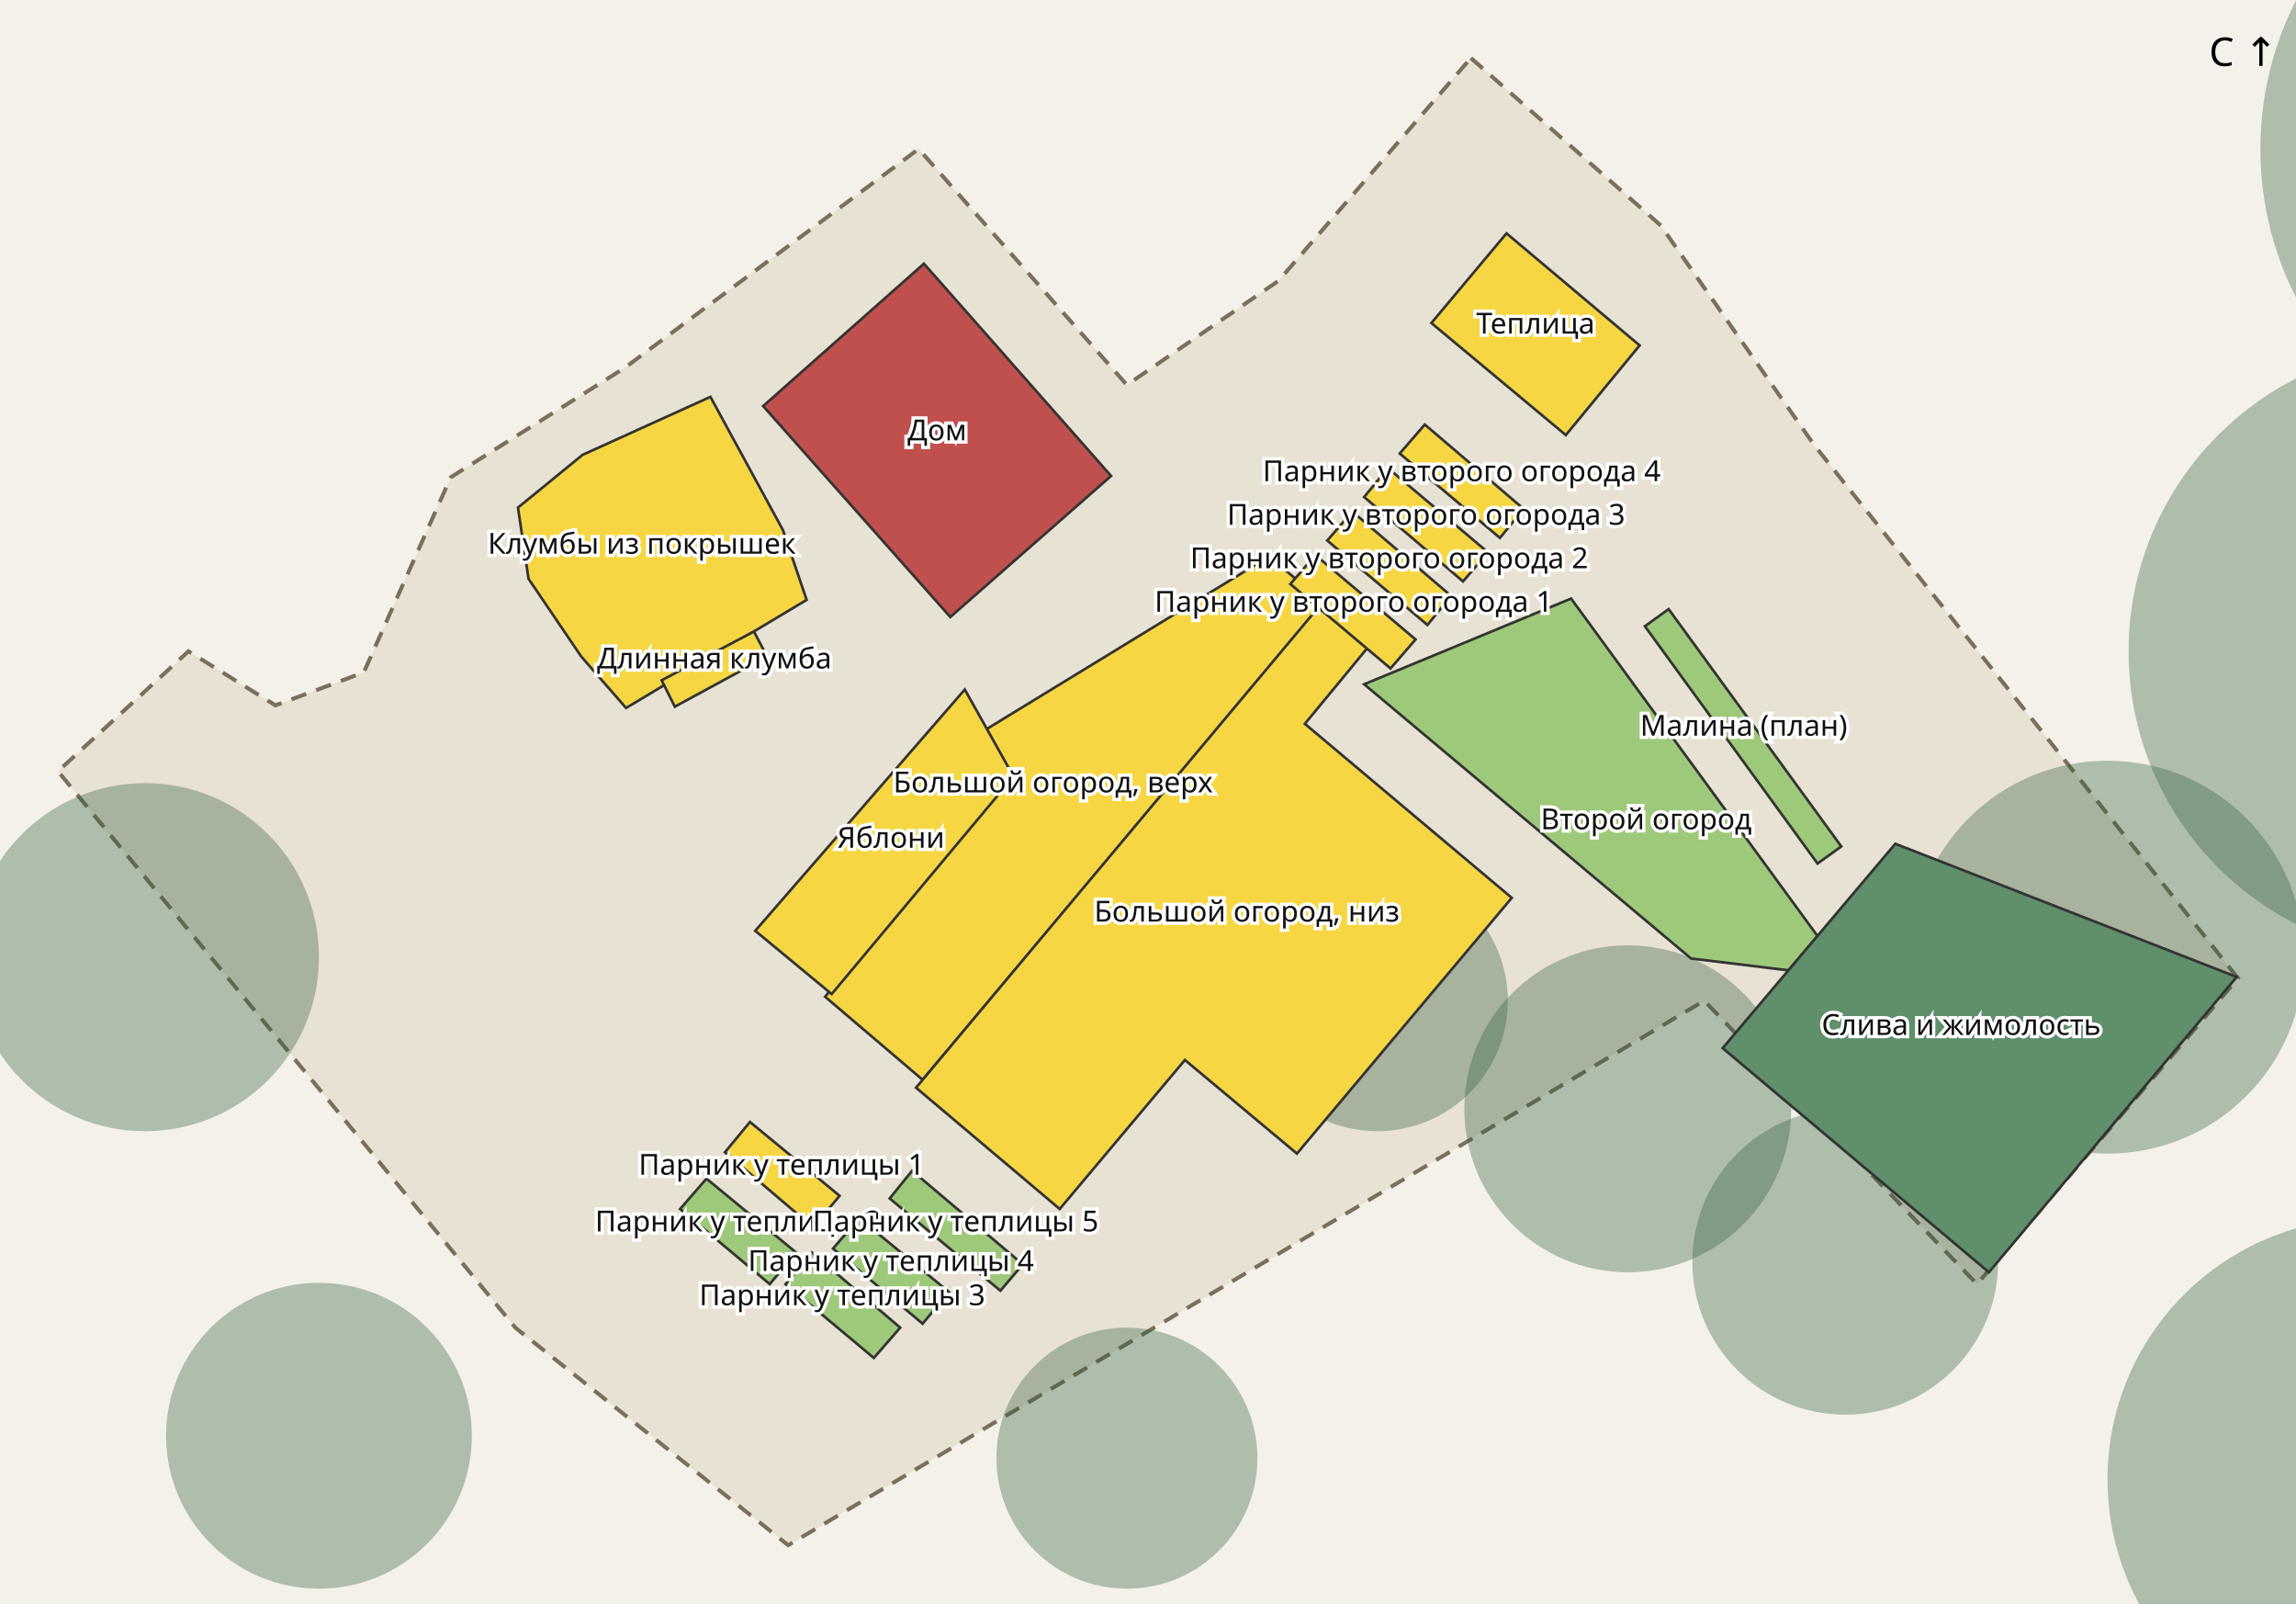
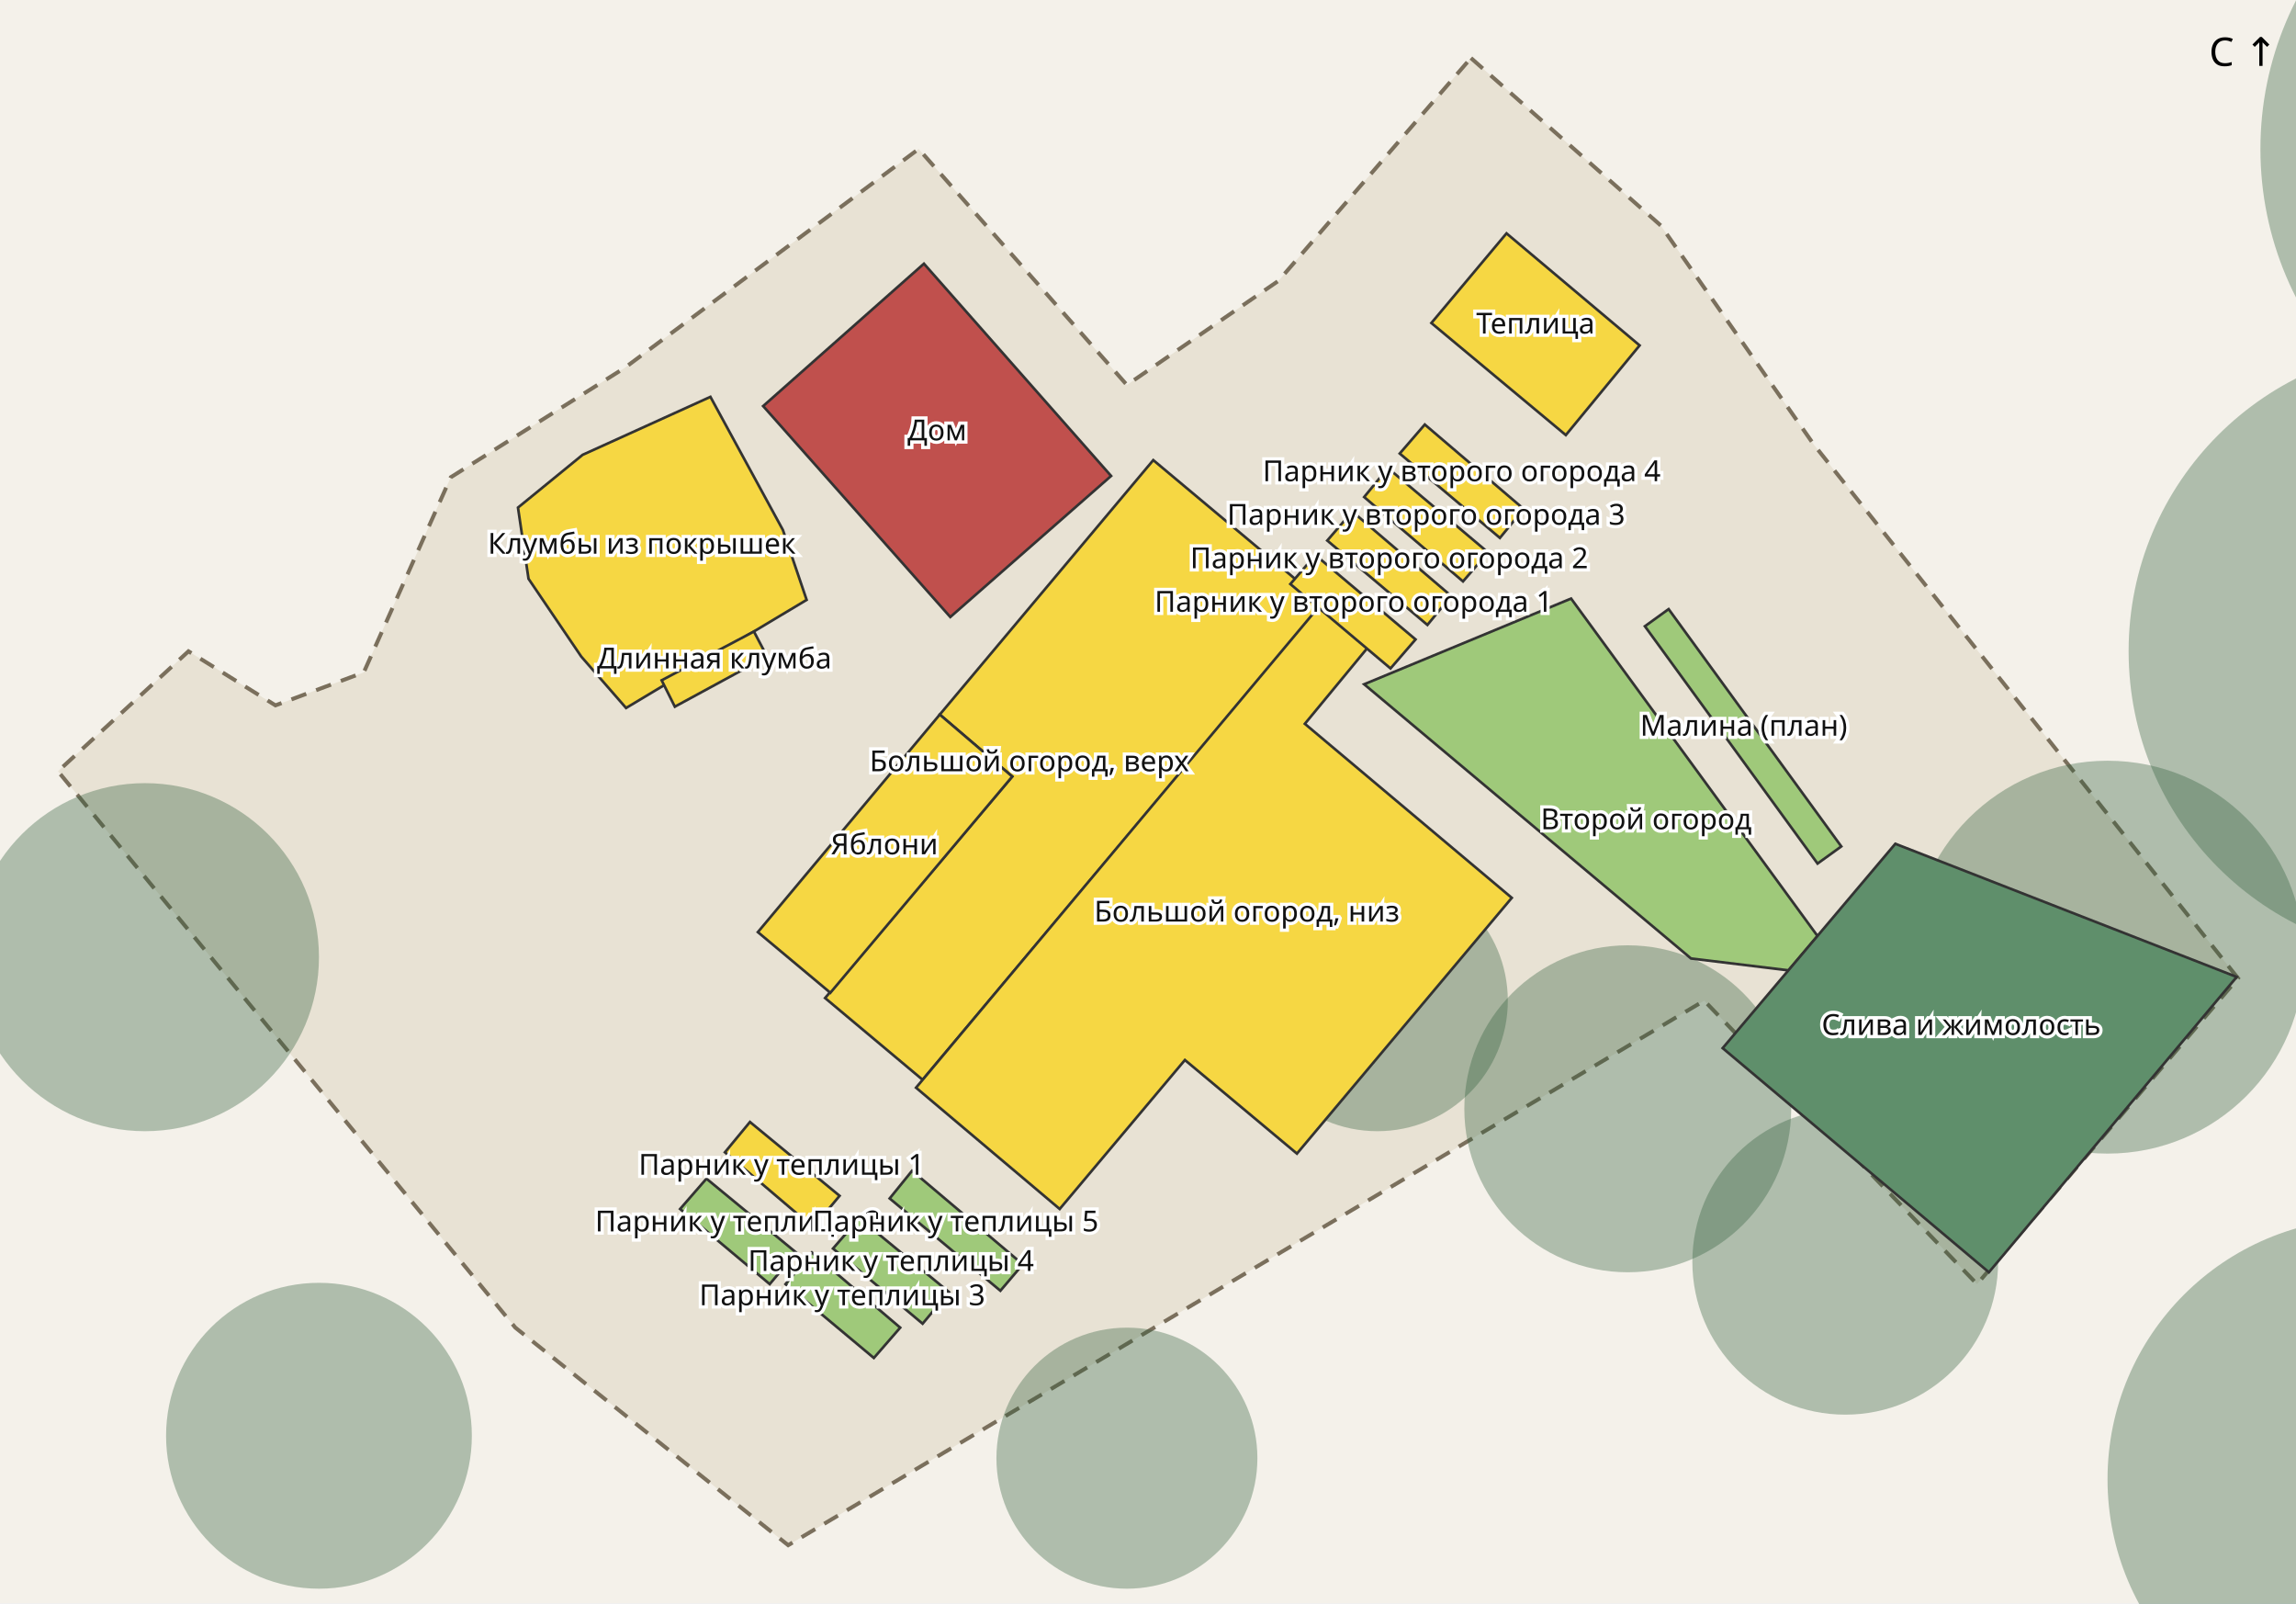
<svg xmlns="http://www.w3.org/2000/svg" viewBox="0 0 1742 1216" font-family="sans-serif">
  <rect width="1742" height="1216" fill="#f4f1ea" />
  <polygon points="1116,44 1260,171 1376,337 1698,742 1500,974 1293,759 598,1172 391,1007 44,585 143,494 209,535 276,510 342,362 474,279 697,113 855,292 970,213" fill="#e8e2d4" stroke="#7a6f5c" stroke-width="3" stroke-dasharray="12 8" />
  <circle cx="1045" cy="759" r="99" fill="#2f5d3a" opacity="0.35" />
  <circle cx="1235" cy="841" r="124" fill="#2f5d3a" opacity="0.35" />
  <circle cx="1400" cy="957" r="116" fill="#2f5d3a" opacity="0.35" />
  <circle cx="1599" cy="726" r="149" fill="#2f5d3a" opacity="0.35" />
  <circle cx="1847" cy="494" r="232" fill="#2f5d3a" opacity="0.35" />
  <circle cx="2046" cy="858" r="265" fill="#2f5d3a" opacity="0.35" />
  <circle cx="1797" cy="1122" r="198" fill="#2f5d3a" opacity="0.35" />
  <circle cx="855" cy="1106" r="99" fill="#2f5d3a" opacity="0.35" />
  <circle cx="1963" cy="113" r="248" fill="#2f5d3a" opacity="0.35" />
  <circle cx="110" cy="726" r="132" fill="#2f5d3a" opacity="0.35" />
  <circle cx="242" cy="1089" r="116" fill="#2f5d3a" opacity="0.35" />
  <polygon points="579,308 701,200 843,361 721,468" fill="#c0504d" stroke="#333" stroke-width="2" />
  <polygon points="393,385 401,439 441,498 475,537 612,455 594,402 539,301 442,345" fill="#f6d743" stroke="#333" stroke-width="2" />
  <polygon points="582,498 572,479 502,516 512,536" fill="#f6d743" stroke="#333" stroke-width="2" />
  <polygon points="617,931 637,907 569,851 550,874" fill="#f6d743" stroke="#333" stroke-width="2" />
  <polygon points="584,974 604,950 536,894 516,917" fill="#9fc97a" stroke="#333" stroke-width="2" />
  <polygon points="663,1030 683,1007 616,950 596,974" fill="#9fc97a" stroke="#333" stroke-width="2" />
  <polygon points="700,1004 720,980 652,924 632,947" fill="#9fc97a" stroke="#333" stroke-width="2" />
  <polygon points="759,979 776,959 692,888 675,909" fill="#9fc97a" stroke="#333" stroke-width="2" />
-   <polygon points="626,756 759,597 742,557 963,422 1004,457 700,819" fill="#f6d743" stroke="#333" stroke-width="2" />
+   <polygon points="626,757 768,589 713,542 875,349 1004,457 700,819" fill="#f6d743" stroke="#333" stroke-width="2" />
  <polygon points="1005,455 1042,486 990,549 1147,681 984,875 899,804 804,917 695,825" fill="#f6d743" stroke="#333" stroke-width="2" />
-   <polygon points="631,754 573,706 732,523 769,589" fill="#f6d743" stroke="#333" stroke-width="2" />
+   <polygon points="630,753 575,707 713,542 768,589" fill="#f6d743" stroke="#333" stroke-width="2" />
  <polygon points="1192,454 1379,710 1357,736 1283,727 1035,519" fill="#9fc97a" stroke="#333" stroke-width="2" />
  <polygon points="1055,507 1074,485 998,421 979,443" fill="#f6d743" stroke="#333" stroke-width="2" />
  <polygon points="1083,474 1101,452 1026,388 1007,410" fill="#f6d743" stroke="#333" stroke-width="2" />
  <polygon points="1110,441 1129,419 1053,355 1035,377" fill="#f6d743" stroke="#333" stroke-width="2" />
  <polygon points="1138,408 1156,386 1081,322 1062,344" fill="#f6d743" stroke="#333" stroke-width="2" />
  <polygon points="1379,655 1397,642 1266,462 1248,475" fill="#9fc97a" stroke="#333" stroke-width="2" />
  <polygon points="1307,795 1438,640 1697,741 1509,965" fill="#5f8f6b" stroke="#333" stroke-width="2" />
  <polygon points="1188,330 1244,262 1143,177 1086,245" fill="#f6d743" stroke="#333" stroke-width="2" />
  <text x="711" y="334" font-size="22" text-anchor="middle" fill="#111" stroke="#fff" stroke-width="5" paint-order="stroke">Дом</text>
  <text x="487" y="420" font-size="22" text-anchor="middle" fill="#111" stroke="#fff" stroke-width="5" paint-order="stroke">Клумбы из покрышек</text>
  <text x="542" y="507" font-size="22" text-anchor="middle" fill="#111" stroke="#fff" stroke-width="5" paint-order="stroke">Длинная клумба</text>
  <text x="593" y="891" font-size="22" text-anchor="middle" fill="#111" stroke="#fff" stroke-width="5" paint-order="stroke">Парник у теплицы 1</text>
  <text x="560" y="934" font-size="22" text-anchor="middle" fill="#111" stroke="#fff" stroke-width="5" paint-order="stroke">Парник у теплицы 2</text>
  <text x="639" y="990" font-size="22" text-anchor="middle" fill="#111" stroke="#fff" stroke-width="5" paint-order="stroke">Парник у теплицы 3</text>
  <text x="676" y="964" font-size="22" text-anchor="middle" fill="#111" stroke="#fff" stroke-width="5" paint-order="stroke">Парник у теплицы 4</text>
  <text x="725" y="934" font-size="22" text-anchor="middle" fill="#111" stroke="#fff" stroke-width="5" paint-order="stroke">Парник у теплицы 5</text>
-   <text x="799" y="601" font-size="22" text-anchor="middle" fill="#111" stroke="#fff" stroke-width="5" paint-order="stroke">Большой огород, верх</text>
+   <text x="781" y="585" font-size="22" text-anchor="middle" fill="#111" stroke="#fff" stroke-width="5" paint-order="stroke">Большой огород, верх</text>
  <text x="946" y="699" font-size="22" text-anchor="middle" fill="#111" stroke="#fff" stroke-width="5" paint-order="stroke">Большой огород, низ</text>
-   <text x="676" y="643" font-size="22" text-anchor="middle" fill="#111" stroke="#fff" stroke-width="5" paint-order="stroke">Яблони</text>
+   <text x="671" y="648" font-size="22" text-anchor="middle" fill="#111" stroke="#fff" stroke-width="5" paint-order="stroke">Яблони</text>
  <text x="1249" y="629" font-size="22" text-anchor="middle" fill="#111" stroke="#fff" stroke-width="5" paint-order="stroke">Второй огород</text>
  <text x="1027" y="464" font-size="22" text-anchor="middle" fill="#111" stroke="#fff" stroke-width="5" paint-order="stroke">Парник у второго огорода 1</text>
  <text x="1054" y="431" font-size="22" text-anchor="middle" fill="#111" stroke="#fff" stroke-width="5" paint-order="stroke">Парник у второго огорода 2</text>
  <text x="1082" y="398" font-size="22" text-anchor="middle" fill="#111" stroke="#fff" stroke-width="5" paint-order="stroke">Парник у второго огорода 3</text>
  <text x="1109" y="365" font-size="22" text-anchor="middle" fill="#111" stroke="#fff" stroke-width="5" paint-order="stroke">Парник у второго огорода 4</text>
  <text x="1323" y="558" font-size="22" text-anchor="middle" fill="#111" stroke="#fff" stroke-width="5" paint-order="stroke">Малина (план)</text>
  <text x="1488" y="785" font-size="22" text-anchor="middle" fill="#111" stroke="#fff" stroke-width="5" paint-order="stroke">Слива и жимолость</text>
  <text x="1165" y="253" font-size="22" text-anchor="middle" fill="#111" stroke="#fff" stroke-width="5" paint-order="stroke">Теплица</text>
  <text x="1702" y="50" font-size="30" text-anchor="middle">С ↑</text>
</svg>
